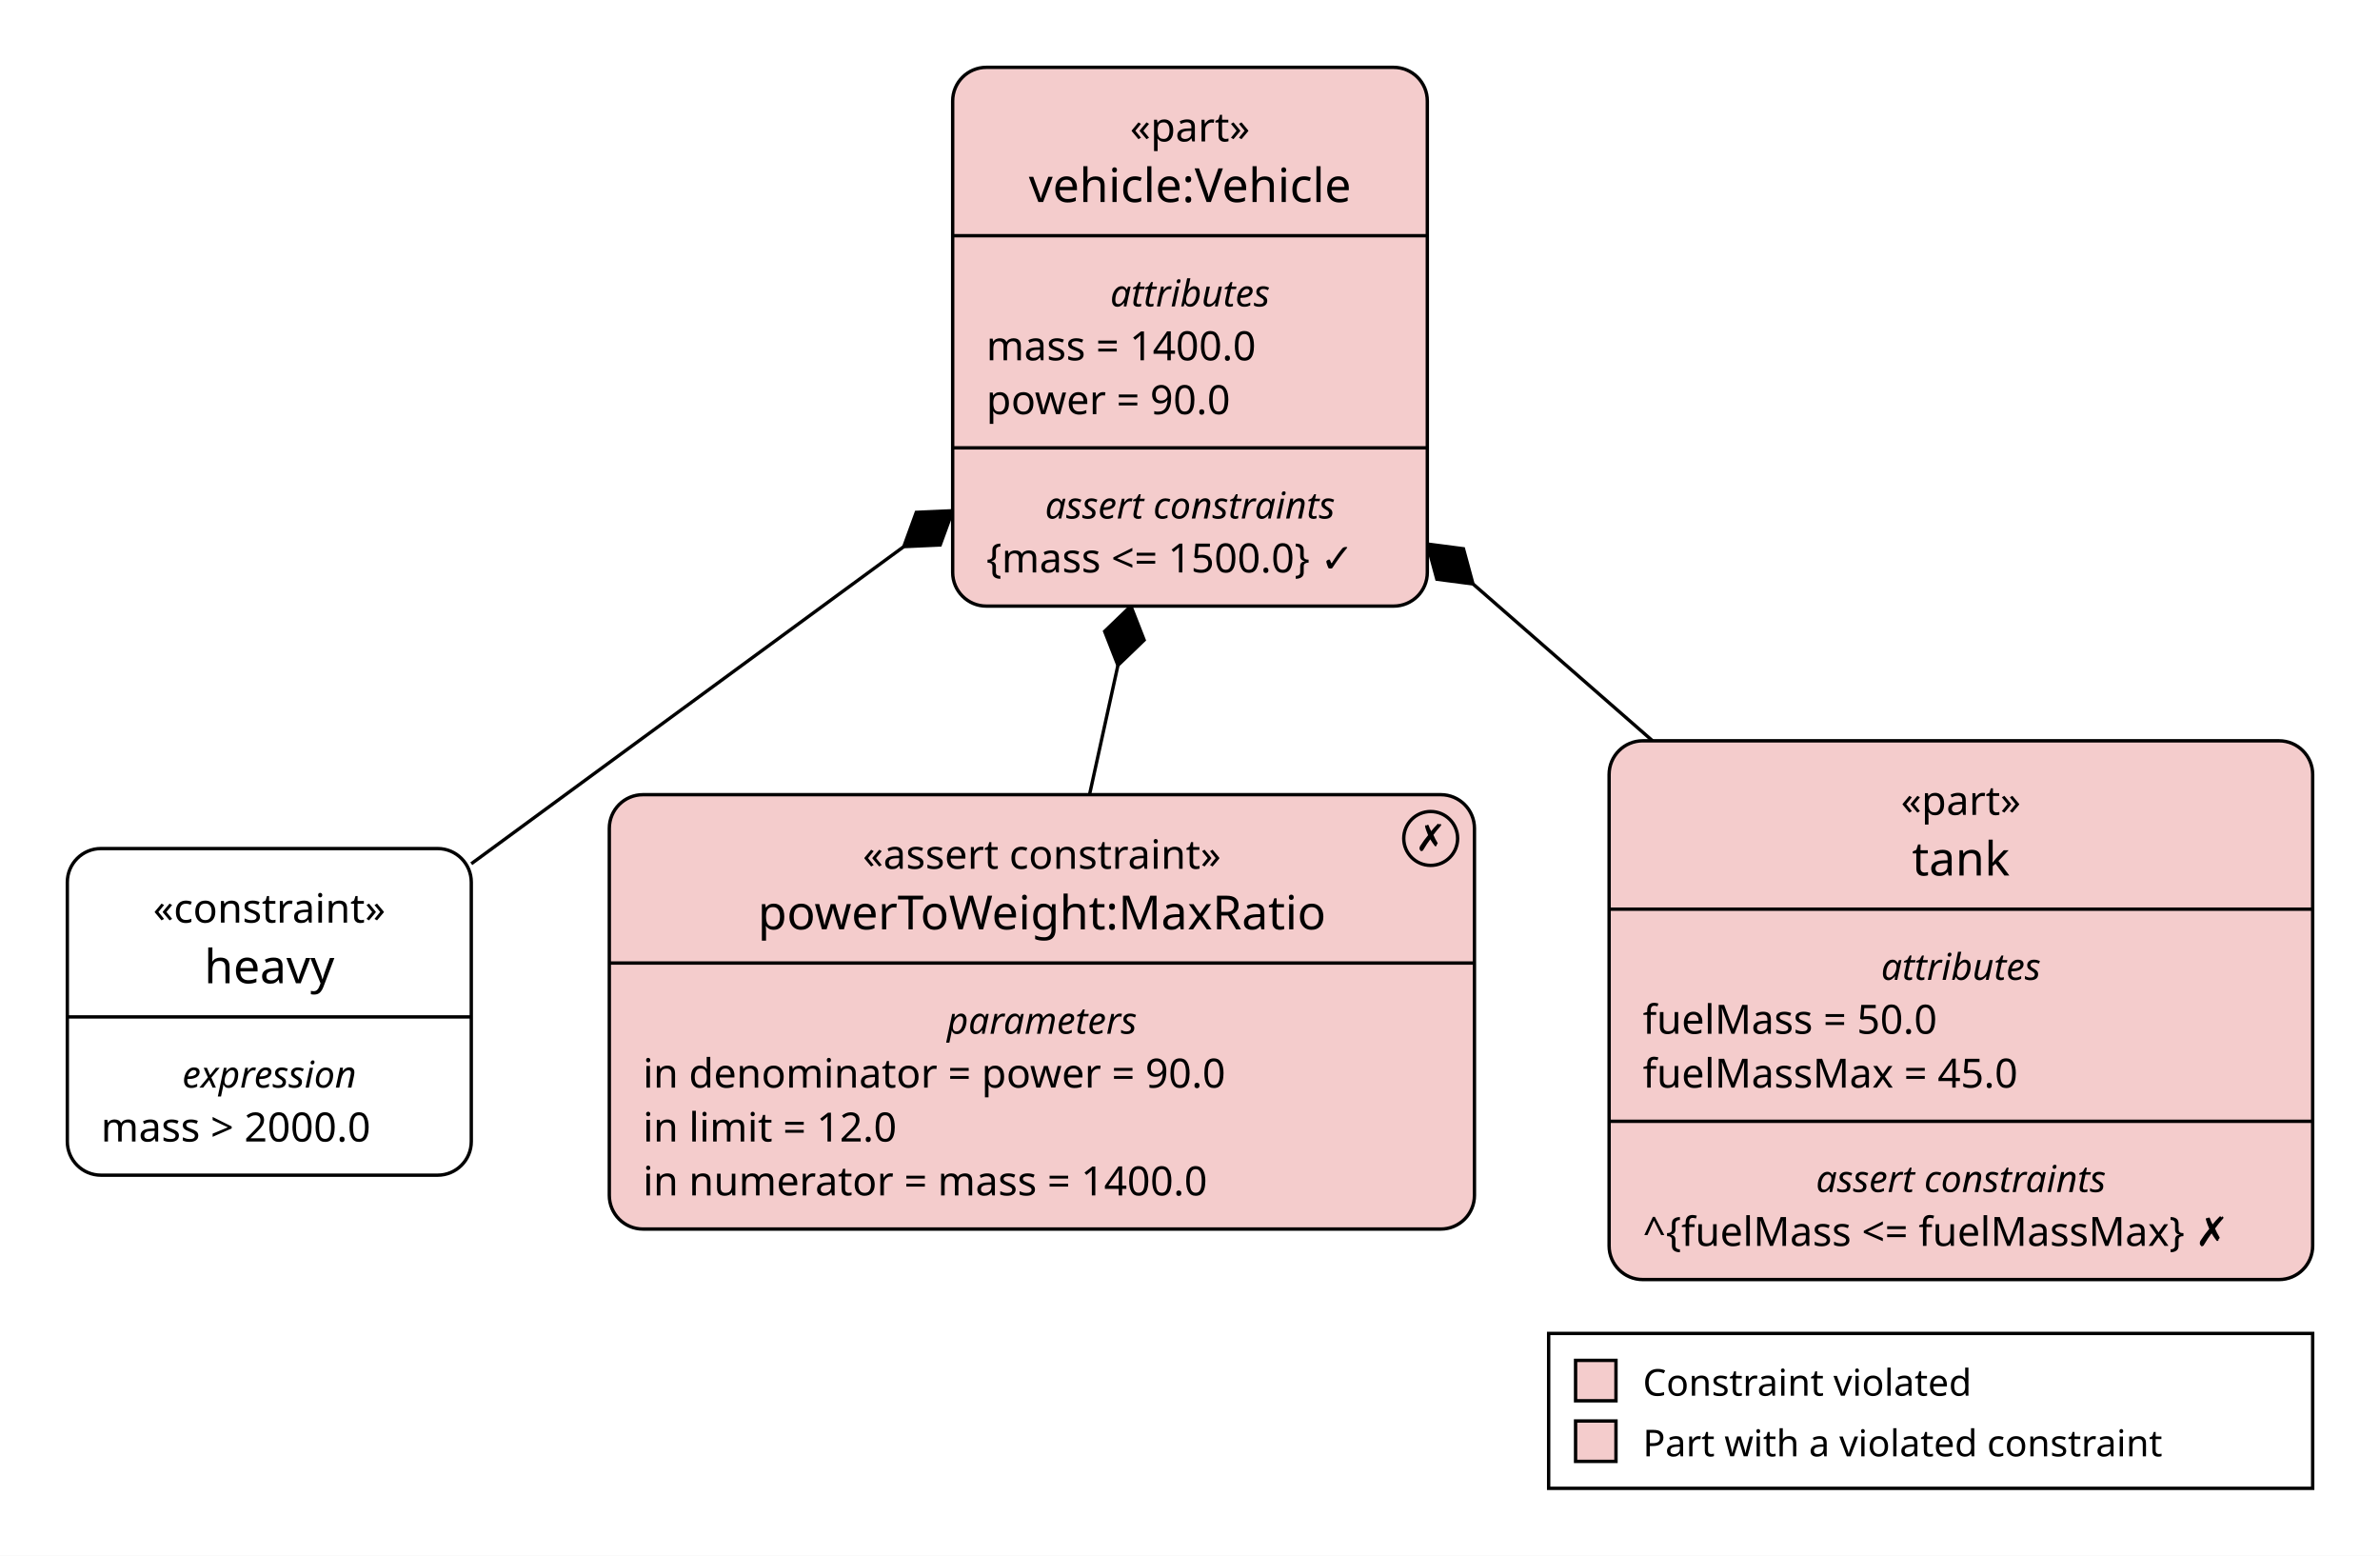
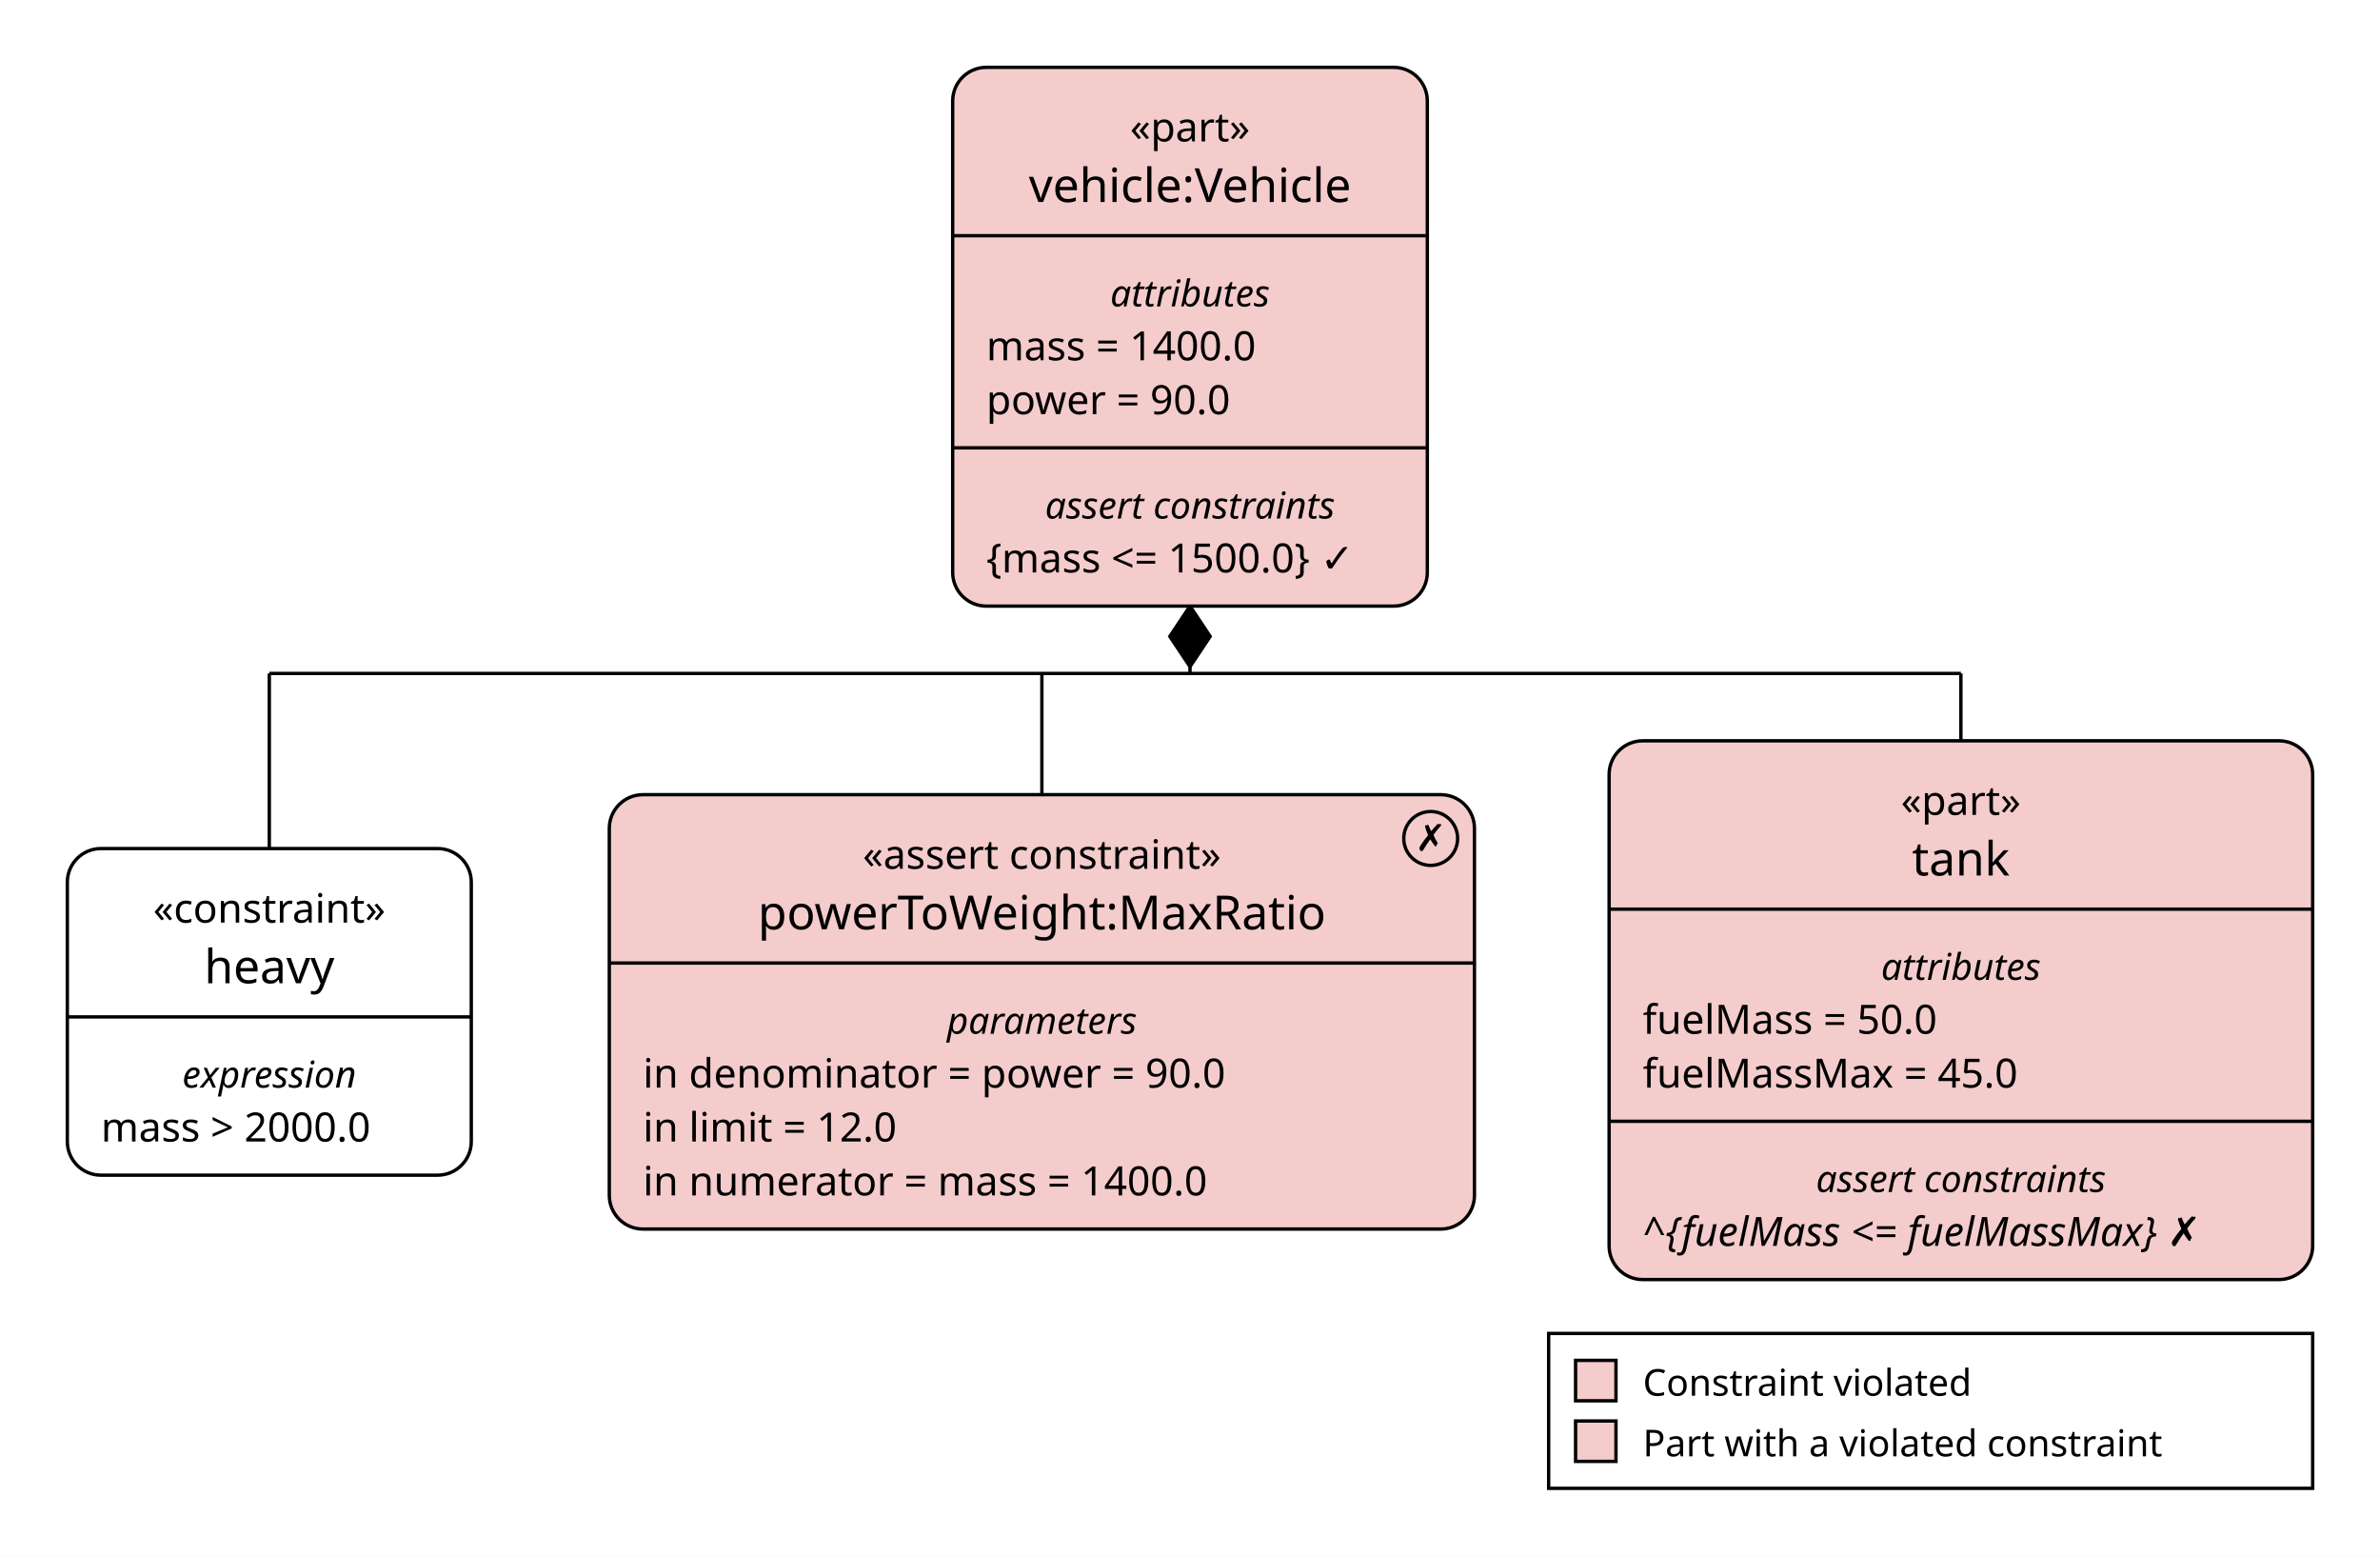
<svg xmlns="http://www.w3.org/2000/svg" width="707" height="462" viewBox="0 0 707 462" font-family="sans-serif">
  <rect x="0" y="0" width="707" height="462" fill="#ffffff" />
-   <polyline points="268.48,162.33 140,256.51" fill="none" stroke="#000000" />
-   <polygon points="283,151.68 272.19,152.16 268.48,162.33 279.29,161.84" fill="#000000" stroke="#000000" />
-   <polyline points="332.09,197.58 323.65,236" fill="none" stroke="#000000" />
-   <polygon points="335.94,180 328.15,187.5 332.09,197.58 339.88,190.08" fill="#000000" stroke="#000000" />
-   <polyline points="437.56,173.41 490.9,220" fill="none" stroke="#000000" />
-   <polygon points="424,161.57 426.83,172.01 437.56,173.41 434.73,162.97" fill="#000000" stroke="#000000" />
+   <polygon points="353.5,180 347.5,189 353.5,198 359.5,189" fill="#000000" stroke="#000000" />
+   <polyline points="353.5,198 353.5,200" fill="none" stroke="#000000" />
+   <polyline points="80,200 582.5,200" fill="none" stroke="#000000" />
+   <polyline points="80,200 80,252" fill="none" stroke="#000000" />
+   <polyline points="309.5,200 309.5,236" fill="none" stroke="#000000" />
+   <polyline points="582.5,200 582.5,220" fill="none" stroke="#000000" />
  <rect x="283" y="20" width="141" height="160" rx="10" fill="#f4cccc" stroke="#000000" />
  <text x="353.5" y="42" text-anchor="middle" font-size="12">«part»</text>
  <text x="353.5" y="60" text-anchor="middle" font-size="14">vehicle:Vehicle</text>
  <polyline points="283,70 424,70" fill="none" stroke="#000000" />
  <text x="353.5" y="91" text-anchor="middle" font-size="11" font-style="italic">attributes</text>
  <text x="293" y="107" text-anchor="start" font-size="12">mass = 1400.0</text>
  <text x="293" y="123" text-anchor="start" font-size="12">power = 90.0</text>
  <polyline points="283,133 424,133" fill="none" stroke="#000000" />
  <text x="353.5" y="154" text-anchor="middle" font-size="11" font-style="italic">assert constraints</text>
  <text x="293" y="170" text-anchor="start" font-size="12">{mass &lt;= 1500.0} ✓</text>
  <rect x="20" y="252" width="120" height="97" rx="10" fill="#ffffff" stroke="#000000" />
  <text x="80" y="274" text-anchor="middle" font-size="12">«constraint»</text>
  <text x="80" y="292" text-anchor="middle" font-size="14">heavy</text>
  <polyline points="20,302 140,302" fill="none" stroke="#000000" />
  <text x="80" y="323" text-anchor="middle" font-size="11" font-style="italic">expression</text>
  <text x="30" y="339" text-anchor="start" font-size="12">mass &gt; 2000.0</text>
  <rect x="181" y="236" width="257" height="129" rx="10" fill="#f4cccc" stroke="#000000" />
  <text x="309.5" y="258" text-anchor="middle" font-size="12">«assert constraint»</text>
  <text x="309.5" y="276" text-anchor="middle" font-size="14">powerToWeight:MaxRatio</text>
  <rect x="417" y="241" width="16" height="16" rx="8" fill="none" stroke="#000000" />
  <text x="425" y="252.67" text-anchor="middle" font-size="11">✗</text>
  <polyline points="181,286 438,286" fill="none" stroke="#000000" />
  <text x="309.5" y="307" text-anchor="middle" font-size="11" font-style="italic">parameters</text>
  <text x="191" y="323" text-anchor="start" font-size="12">in denominator = power = 90.0</text>
  <text x="191" y="339" text-anchor="start" font-size="12">in limit = 12.0</text>
  <text x="191" y="355" text-anchor="start" font-size="12">in numerator = mass = 1400.0</text>
  <rect x="478" y="220" width="209" height="160" rx="10" fill="#f4cccc" stroke="#000000" />
  <text x="582.5" y="242" text-anchor="middle" font-size="12">«part»</text>
  <text x="582.5" y="260" text-anchor="middle" font-size="14">tank</text>
  <polyline points="478,270 687,270" fill="none" stroke="#000000" />
  <text x="582.5" y="291" text-anchor="middle" font-size="11" font-style="italic">attributes</text>
  <text x="488" y="307" text-anchor="start" font-size="12">fuelMass = 50.0</text>
  <text x="488" y="323" text-anchor="start" font-size="12">fuelMassMax = 45.0</text>
  <polyline points="478,333 687,333" fill="none" stroke="#000000" />
  <text x="582.5" y="354" text-anchor="middle" font-size="11" font-style="italic">assert constraints</text>
-   <text x="488" y="370" text-anchor="start" font-size="12">^{fuelMass &lt;= fuelMassMax} ✗</text>
+   <text x="488" y="370" text-anchor="start" font-size="12" font-style="italic">^{fuelMass &lt;= fuelMassMax} ✗</text>
  <rect x="460.04" y="396" width="226.96" height="46" fill="#ffffff" stroke="#000000" />
  <rect x="468.04" y="404" width="12" height="12" fill="#f4cccc" stroke="#000000" />
  <text x="488.04" y="414.5" text-anchor="start" font-size="11">Constraint violated</text>
  <rect x="468.04" y="422" width="12" height="12" fill="#f4cccc" stroke="#000000" />
  <text x="488.04" y="432.5" text-anchor="start" font-size="11">Part with a violated constraint</text>
</svg>
